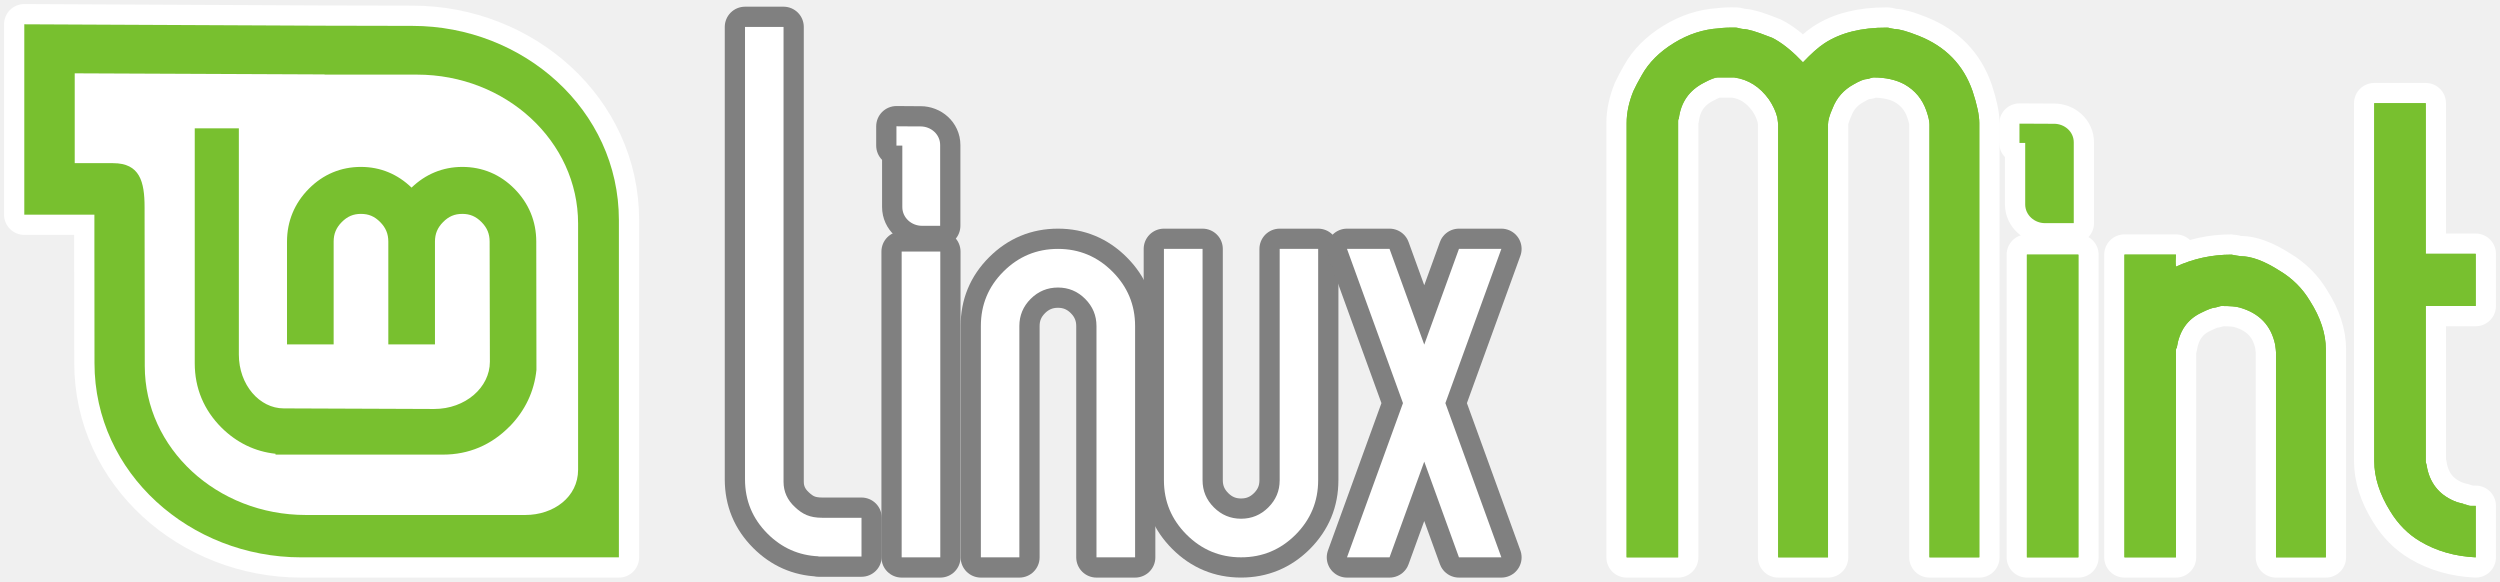
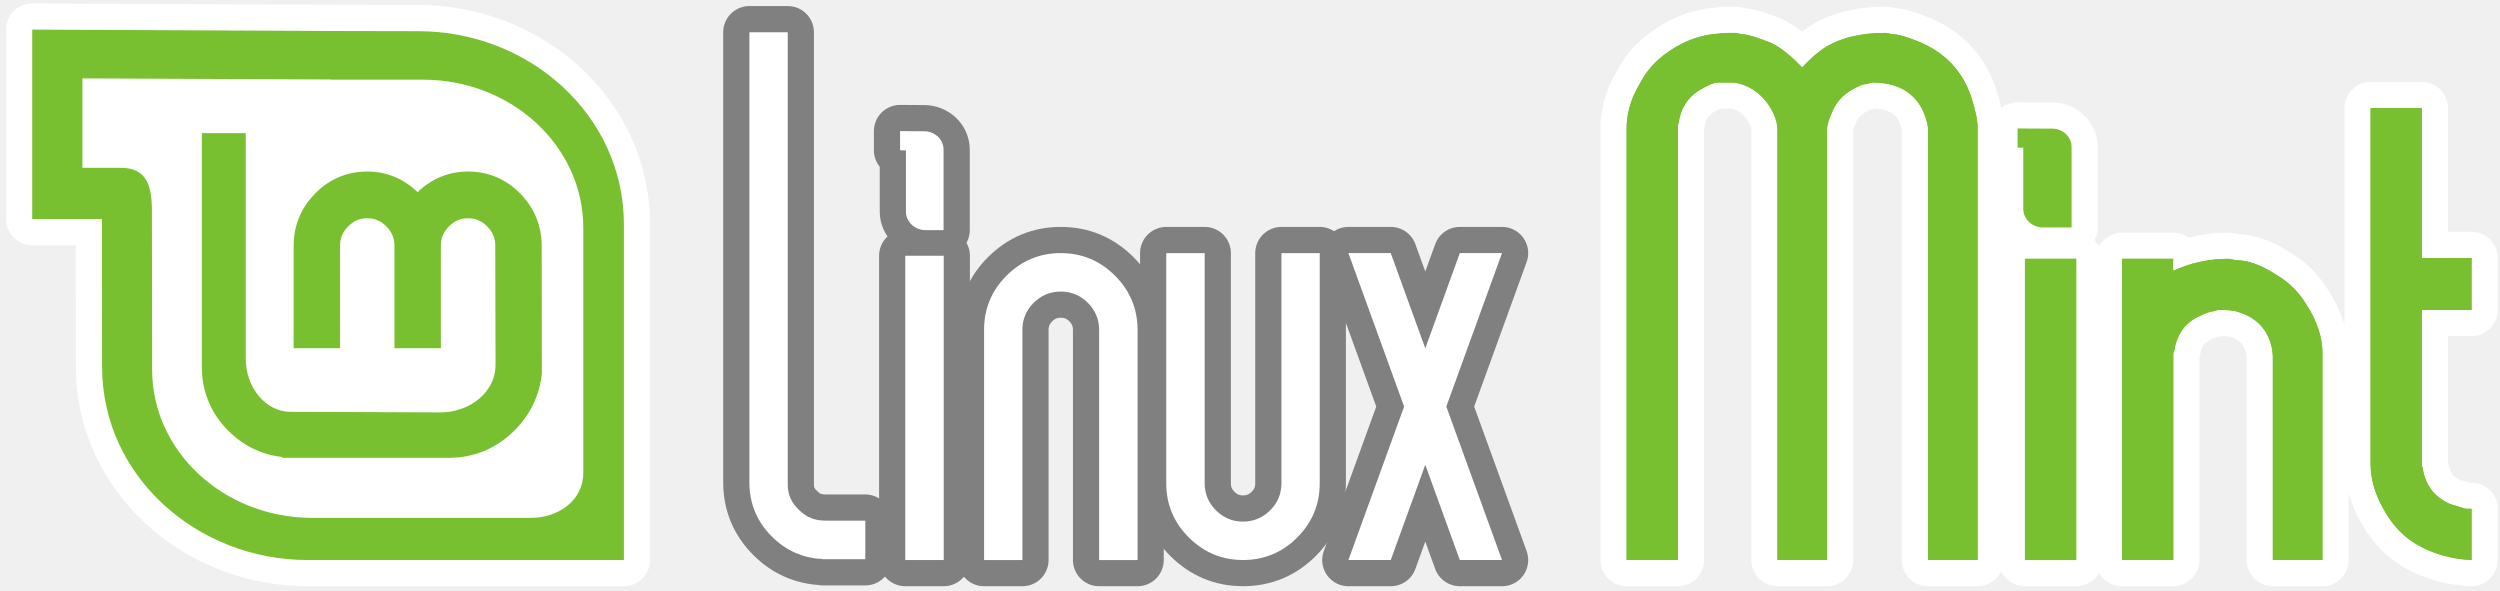
- <svg xmlns="http://www.w3.org/2000/svg" xmlns:xlink="http://www.w3.org/1999/xlink" version="1.0" width="1234.88" height="287.302" id="svg2619">
+ <svg xmlns="http://www.w3.org/2000/svg" xmlns:xlink="http://www.w3.org/1999/xlink" version="1.0" width="1241" height="293" id="svg2619">
  <defs id="defs2621">
    <linearGradient id="linearGradient3431">
      <stop id="stop3433" style="stop-color:#3d3d3d;stop-opacity:1" offset="0" />
      <stop id="stop3435" style="stop-color:#000000;stop-opacity:0.114" offset="1" />
    </linearGradient>
    <linearGradient id="linearGradient3312">
      <stop id="stop3314" style="stop-color:#c7f994;stop-opacity:1" offset="0" />
      <stop id="stop3316" style="stop-color:#87cf3e;stop-opacity:1" offset="1" />
    </linearGradient>
    <filter id="filter3291" style="color-interpolation-filters:sRGB">
      <feGaussianBlur id="feGaussianBlur3293" stdDeviation="0.401" />
    </filter>
    <filter id="filter3546" style="color-interpolation-filters:sRGB">
      <feGaussianBlur id="feGaussianBlur3548" stdDeviation="0.16" />
    </filter>
    <linearGradient x1="70.492" y1="416.389" x2="113.642" y2="375.88" id="linearGradient4136" xlink:href="#linearGradient3431" gradientUnits="userSpaceOnUse" gradientTransform="translate(0,80)" spreadMethod="pad" />
    <filter id="filter3469" style="color-interpolation-filters:sRGB">
      <feGaussianBlur id="feGaussianBlur3471" stdDeviation="2.712" />
    </filter>
    <linearGradient x1="61.429" y1="362.143" x2="116.429" y2="408.571" id="linearGradient3538" xlink:href="#linearGradient3312" gradientUnits="userSpaceOnUse" gradientTransform="matrix(2.684162,0,0,2.684162,-89.86586,-904.3234)" />
    <filter id="filter3573" style="color-interpolation-filters:sRGB">
      <feGaussianBlur id="feGaussianBlur3575" stdDeviation="1.628" />
    </filter>
    <filter id="filter3965" style="color-interpolation-filters:sRGB">
      <feGaussianBlur id="feGaussianBlur3967" stdDeviation="2.474" />
    </filter>
    <filter id="filter4006" style="color-interpolation-filters:sRGB">
      <feGaussianBlur id="feGaussianBlur4008" stdDeviation="1.65" />
    </filter>
    <filter id="filter4135" style="color-interpolation-filters:sRGB">
      <feGaussianBlur id="feGaussianBlur4137" stdDeviation="0.747" />
    </filter>
  </defs>
-   <g id="g3392">
-     <path d="m 148.685,275.302 c -54.615,0 -102.01,-41.403 -102.01,-95.97 l -0.049,-56.416 0,-16.895 -34.626,0 0,-94.021 146.017,0.688 45.676,0.098 c 54.664,0 102.01,41.354 102.01,95.969 l 0,166.547 -157.018,0 0,0 0,0 z" id="path4403" style="display:inline;overflow:visible;visibility:visible;opacity:1;fill:#ffffff;fill-opacity:1;fill-rule:evenodd;stroke:#ffffff;stroke-width:20;stroke-linejoin:round;stroke-miterlimit:4;stroke-dasharray:none;stroke-opacity:1;marker:none;enable-background:accumulate" />
+   <g id="g4920" transform="translate(4,2.698029)">
+     <path d="m 148.685,275.302 c -54.615,0 -102.01,-41.403 -102.01,-95.97 l -0.049,-56.416 0,-16.895 -34.626,0 0,-94.021 146.017,0.688 45.676,0.098 c 54.664,0 102.01,41.354 102.01,95.969 l 0,166.547 -157.018,0 0,0 0,0 z" id="path4403" style="display:inline;overflow:visible;visibility:visible;opacity:1;fill:#ffffff;fill-opacity:1;fill-rule:evenodd;stroke:#ffffff;stroke-width:26;stroke-linejoin:round;stroke-miterlimit:4;stroke-dasharray:none;stroke-opacity:1;marker:none;enable-background:accumulate" />
    <path style="display:inline;overflow:visible;visibility:visible;opacity:1;fill:#78c02f;fill-opacity:1;fill-rule:evenodd;stroke:none;stroke-width:0;stroke-miterlimit:4;stroke-dasharray:none;marker:none;enable-background:accumulate" id="path3543" d="m 148.685,275.302 c -54.615,0 -102.01,-41.403 -102.01,-95.97 l -0.049,-56.416 0,-16.895 -34.626,0 0,-94.021 146.017,0.688 45.676,0.098 c 54.664,0 102.01,41.354 102.01,95.969 l 0,166.547 -157.018,0 0,0 0,0 z" />
    <path style="display:inline;fill:#ffffff;fill-opacity:1;fill-rule:evenodd" id="path2576" d="m 285.552,232.046 c 0,-36.207 0,-121.62 0,-121.62 0,-40.632 -35.633,-73.569 -79.597,-73.569 l -45.631,0 0,-0.098 -123.415,-0.539 0,44.375 c 0,0 10.077,0 18.945,0 13.224,0 15.56,9.129 15.56,21.764 l 0.098,78.45 c 0,40.632 35.633,73.569 79.548,73.569 l 108.428,0 c 13.901,0 26.064,-8.803 26.064,-22.332 z" />
    <path style="display:inline;overflow:visible;visibility:visible;fill:#78c02f;fill-opacity:1;fill-rule:evenodd;stroke:none;stroke-width:4.767;marker:none;enable-background:accumulate" id="path2620" d="m 178.288,82.446 c -9.895,0 -18.687,3.674 -25.751,10.81 -7.061,7.132 -10.768,16.036 -10.768,26.084 l 0,50.792 23.038,0 0,-50.792 c 0,-3.851 1.257,-6.863 4.007,-9.641 2.759,-2.787 5.68,-4.048 9.474,-4.048 3.873,0 6.751,1.255 9.516,4.048 2.75,2.778 4.007,5.789 4.007,9.641 l 0,50.792 23.038,0 0,-50.792 c 0,-3.851 1.257,-6.863 4.007,-9.641 2.765,-2.793 5.643,-4.048 9.516,-4.048 3.793,0 6.715,1.262 9.474,4.048 2.75,2.778 4.007,5.789 4.007,9.641 l 0.125,59.348 c 0,12.66 -12.056,23.33 -27.545,23.33 l -74.289,-0.292 c -11.953,0 -22.162,-11.634 -22.162,-26.585 l 0,-111.761 -21.786,0 0,116.06 c 0,12.314 4.506,23.112 13.272,31.844 7.492,7.395 16.503,11.772 26.627,12.854 l 0,0.418 82.72,0 c 12.711,0 23.878,-4.726 32.887,-13.898 l 0.042,0 c 7.662,-7.872 12.142,-17.305 13.23,-27.921 l -0.084,-63.396 c 0,-10.048 -3.707,-18.952 -10.768,-26.084 -7.064,-7.136 -15.856,-10.81 -25.751,-10.81 -9.713,0 -18.211,3.612 -25.083,10.225 -6.852,-6.603 -15.291,-10.225 -25,-10.225 z" />
-     <g transform="translate(0,1.000003)" id="g4306">
-       <g transform="matrix(1.465046,0,0,1.465046,-192.6524,-72.17805)" id="g4275" style="fill:#ffffff;fill-opacity:1;stroke:#ffffff;stroke-width:13.651;stroke-linejoin:round;stroke-miterlimit:4;stroke-dasharray:none;stroke-opacity:1">
-         <path d="m 820.965,123.818 c -3.492,0 -6.653,-2.69 -6.653,-6.323 l 0,-1.557 0,0 0,-19.158 -1.935,0 0,-6.512 10.145,0.047 1.51,0 c 3.539,0 6.653,2.642 6.653,6.276 l 0,27.226 -9.72,0 0,0 0,0 z" id="path4277" style="display:inline;fill:#ffffff;fill-opacity:1;fill-rule:evenodd;stroke:#ffffff;stroke-width:13.651;stroke-linejoin:round;stroke-miterlimit:4;stroke-dasharray:none;stroke-opacity:1" />
-         <path style="display:inline;fill:#ffffff;fill-opacity:1;fill-rule:evenodd;stroke:#ffffff;stroke-width:13.651;stroke-linejoin:round;stroke-miterlimit:4;stroke-dasharray:none;stroke-opacity:1" id="path4279" d="m 798.835,236.498 -16.798,0 0,-145.993 c 0,-0.991 -0.33,-2.548 -1.038,-4.577 -1.368,-3.916 -3.822,-6.889 -7.408,-8.918 -2.878,-1.557 -6.37,-2.312 -10.428,-2.312 -0.189,0 -0.519,0.094 -1.038,0.236 -0.519,0.189 -0.849,0.283 -1.038,0.283 -0.991,0 -2.548,0.613 -4.577,1.793 -3.397,1.84 -5.804,4.577 -7.172,8.163 -0.991,2.218 -1.51,4.011 -1.51,5.332 l 0,145.993 -16.798,0 0,-145.993 c 0,-0.142 -0.094,-0.897 -0.283,-2.265 -0.519,-2.076 -1.463,-4.105 -2.831,-6.134 -3.067,-4.247 -6.936,-6.748 -11.749,-7.408 0.519,0 -0.661,0 -3.539,0 -0.189,0 -0.519,0 -1.038,0 -0.519,0 -0.849,0 -0.991,0 -0.849,0 -2.406,0.613 -4.624,1.793 -4.955,2.548 -7.739,6.559 -8.446,12.032 -0.142,0.189 -0.236,0.425 -0.236,0.755 l 0,147.22 -17.364,0 0,-146.465 c 0,-3.397 0.755,-6.984 2.265,-10.711 0.708,-1.557 1.652,-3.303 2.831,-5.379 2.359,-4.247 5.993,-7.88 10.853,-10.853 4.813,-2.973 9.909,-4.624 15.194,-4.955 1.321,-0.189 3.209,-0.283 5.615,-0.236 0.141,-0.047 0.566,0.047 1.274,0.236 0.661,0.141 1.085,0.236 1.274,0.236 1.51,0 4.388,0.849 8.682,2.548 0.661,0.189 1.416,0.519 2.265,1.038 2.926,1.699 5.993,4.247 9.201,7.644 2.737,-2.878 5.096,-5.002 7.172,-6.37 5.426,-3.586 12.504,-5.379 21.139,-5.332 0.189,-0.047 0.613,0.047 1.274,0.236 0.708,0.141 1.132,0.236 1.321,0.236 1.51,0 4.247,0.755 8.163,2.312 9.013,3.586 15.052,9.767 18.119,18.638 1.51,4.577 2.265,8.163 2.265,10.711 l 0,146.465 0,0 0,0 z" />
-         <polygon style="display:inline;fill:#ffffff;fill-opacity:1;fill-rule:evenodd;stroke:#ffffff;stroke-width:2.314;stroke-linejoin:round;stroke-miterlimit:4;stroke-dasharray:none;stroke-opacity:1" id="polygon4281" transform="matrix(5.898248,0,0,5.898248,57.02418,-5.094522)" points="128.488,23.656 128.488,23.656 131.432,23.656 131.432,40.96 128.488,40.96 " />
-         <path style="display:inline;fill:#ffffff;fill-opacity:1;fill-rule:evenodd;stroke:#ffffff;stroke-width:13.651;stroke-linejoin:round;stroke-miterlimit:4;stroke-dasharray:none;stroke-opacity:1" id="path4283" d="m 915.668,236.498 -16.798,0 0,-69.175 c 0,-0.33 -0.1,-1.18 -0.283,-2.548 -1.368,-6.464 -5.332,-10.617 -11.985,-12.504 -1.038,-0.33 -3.073,-0.519 -6.134,-0.519 -0.189,0 -0.566,0.094 -1.132,0.283 -0.613,0.189 -0.891,0.236 -0.891,0.236 -0.855,0 -2.507,0.613 -4.86,1.793 -4.624,2.218 -7.314,6.134 -8.163,11.749 -0.189,0.189 -0.289,0.425 -0.289,0.755 l 0,69.93 -17.359,0 0,-102.063 17.359,0 c -0.136,1.563 -0.136,2.878 0,4.058 5.851,-2.69 12.085,-4.058 18.739,-4.058 0.183,0 0.655,0.1 1.557,0.289 0.855,0.136 1.368,0.23 1.51,0.23 3.586,0 7.98,1.604 13.071,4.86 4.3,2.554 7.744,5.945 10.287,10.198 3.586,5.615 5.379,11.089 5.379,16.326 l 0,70.16 -0.005,0 z" />
-         <path style="display:inline;fill:#ffffff;fill-opacity:1;fill-rule:evenodd;stroke:#ffffff;stroke-width:13.651;stroke-linejoin:round;stroke-miterlimit:4;stroke-dasharray:none;stroke-opacity:1" id="path4285" d="m 966.204,151.752 -16.845,0 0,52.612 c 0.189,0.472 0.377,1.274 0.519,2.265 1.227,5.474 4.536,9.207 9.956,11.23 1.18,0.33 1.84,0.519 2.029,0.519 0.189,0 0.236,0.094 0.236,0.236 0,0 0.095,0 0.283,0 0.189,0 0.519,0.094 1.038,0.283 0.472,0.189 0.855,0.236 0.991,0.236 0.189,0 0.472,0 0.897,0 0.425,0 0.708,0 0.897,0 l 0,17.364 c -6.989,-0.336 -13.212,-2.123 -18.638,-5.332 -4.105,-2.406 -7.503,-5.804 -10.198,-10.239 -3.58,-5.757 -5.373,-11.419 -5.373,-16.839 l 0,-120.708 17.359,0 0,50.772 16.845,0 0,17.6 0.005,0 0,0 z" />
-       </g>
-       <g transform="matrix(3.603556,0,0,3.603556,-1031.871,-1259.309)" style="fill:#808080;fill-opacity:1;stroke:#808080;stroke-width:5.55;stroke-linejoin:round;stroke-miterlimit:4;stroke-dasharray:none;stroke-opacity:1" id="g3461">
-         <polygon style="display:inline;fill:#808080;fill-opacity:1;fill-rule:evenodd;stroke:#808080;stroke-width:2.314;stroke-linejoin:round;stroke-miterlimit:4;stroke-dasharray:none;stroke-opacity:1" id="polygon3463" transform="matrix(2.397966,0,0,2.397966,256.0697,327.362)" points="66.376,40.96 64.168,40.96 64.168,23.48 64.168,23.48 66.376,23.48 " />
-         <path style="display:inline;fill:#808080;fill-opacity:1;fill-rule:evenodd;stroke:#808080;stroke-width:5.55;stroke-linejoin:round;stroke-miterlimit:4;stroke-dasharray:none;stroke-opacity:1" id="path3465" d="m 441.941,425.583 -5.295,0 0,-31.711 c 0,-1.439 -0.518,-2.686 -1.554,-3.722 -1.036,-1.036 -2.283,-1.551 -3.722,-1.551 -1.458,0 -2.705,0.518 -3.741,1.551 -1.036,1.036 -1.554,2.283 -1.554,3.722 l 0,31.711 -5.276,0 0,-31.711 c 0,-2.897 1.017,-5.391 3.089,-7.46 2.072,-2.072 4.566,-3.11 7.482,-3.11 2.897,0 5.391,1.038 7.462,3.11 2.072,2.069 3.108,4.563 3.108,7.46 l 0,31.711 0,0 z" />
-         <path style="display:inline;fill:#808080;fill-opacity:1;fill-rule:evenodd;stroke:#808080;stroke-width:5.55;stroke-linejoin:round;stroke-miterlimit:4;stroke-dasharray:none;stroke-opacity:1" id="path3467" d="m 467.033,415.01 c 0,2.916 -1.036,5.391 -3.089,7.462 -2.072,2.069 -4.566,3.108 -7.482,3.108 -2.897,0 -5.391,-1.038 -7.462,-3.108 -2.072,-2.072 -3.108,-4.547 -3.108,-7.462 l 0,-31.708 5.295,0 0,31.711 c 0,1.458 0.518,2.686 1.554,3.722 1.036,1.038 2.283,1.554 3.722,1.554 1.458,0 2.705,-0.518 3.741,-1.554 1.036,-1.036 1.554,-2.261 1.554,-3.722 l 0,-31.711 5.276,0 0,31.708 0,0 z" />
-         <polygon style="display:inline;fill:#808080;fill-opacity:1;fill-rule:evenodd;stroke:#808080;stroke-width:2.314;stroke-linejoin:round;stroke-miterlimit:4;stroke-dasharray:none;stroke-opacity:1" id="polygon3469" transform="matrix(2.397966,0,0,2.397966,256.0697,327.362)" points="94.04,28.8 96.024,23.328 98.448,23.328 95.248,32.144 98.448,40.96 98.448,40.96 96.024,40.96 94.04,35.488 92.056,40.96 89.624,40.96 92.824,32.144 89.624,23.328 92.056,23.328 " />
-         <path style="display:inline;fill:#808080;fill-opacity:1;fill-rule:evenodd;stroke:#808080;stroke-width:5.55;stroke-linejoin:round;stroke-miterlimit:4;stroke-dasharray:none;stroke-opacity:1" id="path3471" d="m 412.718,380.136 c -1.42,0 -2.686,-1.093 -2.686,-2.571 l 0,-0.633 0,0 0,-7.789 -0.806,0 0,-2.647 2.692,0.019 0.614,0 c 1.42,0 2.686,1.074 2.686,2.551 l 0,11.069 -2.5,0 0,0 0,0 z" />
-         <path style="display:inline;fill:#808080;fill-opacity:1;fill-rule:evenodd;stroke:#808080;stroke-width:5.55;stroke-linejoin:round;stroke-miterlimit:4;stroke-dasharray:none;stroke-opacity:1" id="path3473" d="m 388.469,352.877 0,62 c 0,2.916 1.022,5.397 3.094,7.469 1.946,1.944 4.278,2.975 6.969,3.094 l 0,0.031 0.531,0 5.375,0 0,-5.312 -5.375,0 c -1.726,0 -2.714,-0.49 -3.75,-1.469 -1.036,-0.957 -1.562,-2.107 -1.562,-3.469 l 0,-62.344 -5.281,0 z" />
-       </g>
-       <g id="g4331" transform="matrix(1.465046,0,0,1.465046,-192.6524,-72.17805)">
-         <path style="display:inline;fill:#78c02f;fill-opacity:1;fill-rule:evenodd" id="path2594" d="m 798.835,236.498 -16.798,0 0,-145.993 c 0,-0.991 -0.33,-2.548 -1.038,-4.577 -1.368,-3.916 -3.822,-6.889 -7.408,-8.918 -2.878,-1.557 -6.37,-2.312 -10.428,-2.312 -0.189,0 -0.519,0.094 -1.038,0.236 -0.519,0.189 -0.849,0.283 -1.038,0.283 -0.991,0 -2.548,0.613 -4.577,1.793 -3.397,1.84 -5.804,4.577 -7.172,8.163 -0.991,2.218 -1.51,4.011 -1.51,5.332 l 0,145.993 -16.798,0 0,-145.993 c 0,-0.142 -0.094,-0.897 -0.283,-2.265 -0.519,-2.076 -1.463,-4.105 -2.831,-6.134 -3.067,-4.247 -6.936,-6.748 -11.749,-7.408 0.519,0 -0.661,0 -3.539,0 -0.189,0 -0.519,0 -1.038,0 -0.519,0 -0.849,0 -0.991,0 -0.849,0 -2.406,0.613 -4.624,1.793 -4.955,2.548 -7.739,6.559 -8.446,12.032 -0.142,0.189 -0.236,0.425 -0.236,0.755 l 0,147.22 -17.364,0 0,-146.465 c 0,-3.397 0.755,-6.984 2.265,-10.711 0.708,-1.557 1.652,-3.303 2.831,-5.379 2.359,-4.247 5.993,-7.88 10.853,-10.853 4.813,-2.973 9.909,-4.624 15.194,-4.955 1.321,-0.189 3.209,-0.283 5.615,-0.236 0.141,-0.047 0.566,0.047 1.274,0.236 0.661,0.141 1.085,0.236 1.274,0.236 1.51,0 4.388,0.849 8.682,2.548 0.661,0.189 1.416,0.519 2.265,1.038 2.926,1.699 5.993,4.247 9.201,7.644 2.737,-2.878 5.096,-5.002 7.172,-6.37 5.426,-3.586 12.504,-5.379 21.139,-5.332 0.189,-0.047 0.613,0.047 1.274,0.236 0.708,0.141 1.132,0.236 1.321,0.236 1.51,0 4.247,0.755 8.163,2.312 9.013,3.586 15.052,9.767 18.119,18.638 1.51,4.577 2.265,8.163 2.265,10.711 l 0,146.465 0,0 0,0 z" />
-         <polygon style="display:inline;fill:#78c02f;fill-opacity:1;fill-rule:evenodd" id="polygon2596" transform="matrix(5.898248,0,0,5.898248,57.02418,-5.094522)" points="131.432,40.96 128.488,40.96 128.488,23.656 128.488,23.656 131.432,23.656 " />
-         <path style="display:inline;fill:#78c02f;fill-opacity:1;fill-rule:evenodd" id="path2598" d="m 915.668,236.498 -16.798,0 0,-69.175 c 0,-0.33 -0.1,-1.18 -0.283,-2.548 -1.368,-6.464 -5.332,-10.617 -11.985,-12.504 -1.038,-0.33 -3.073,-0.519 -6.134,-0.519 -0.189,0 -0.566,0.094 -1.132,0.283 -0.613,0.189 -0.891,0.236 -0.891,0.236 -0.855,0 -2.507,0.613 -4.86,1.793 -4.624,2.218 -7.314,6.134 -8.163,11.749 -0.189,0.189 -0.289,0.425 -0.289,0.755 l 0,69.93 -17.359,0 0,-102.063 17.359,0 c -0.136,1.563 -0.136,2.878 0,4.058 5.851,-2.69 12.085,-4.058 18.739,-4.058 0.183,0 0.655,0.1 1.557,0.289 0.855,0.136 1.368,0.23 1.51,0.23 3.586,0 7.98,1.604 13.071,4.86 4.3,2.554 7.744,5.945 10.287,10.198 3.586,5.615 5.379,11.089 5.379,16.326 l 0,70.16 -0.005,0 z" />
-         <path style="display:inline;fill:#78c02f;fill-opacity:1;fill-rule:evenodd" id="path2600" d="m 966.204,151.752 -16.845,0 0,52.612 c 0.189,0.472 0.377,1.274 0.519,2.265 1.227,5.474 4.536,9.207 9.956,11.23 1.18,0.33 1.84,0.519 2.029,0.519 0.189,0 0.236,0.094 0.236,0.236 0,0 0.095,0 0.283,0 0.189,0 0.519,0.094 1.038,0.283 0.472,0.189 0.855,0.236 0.991,0.236 0.189,0 0.472,0 0.897,0 0.425,0 0.708,0 0.897,0 l 0,17.364 c -6.989,-0.336 -13.212,-2.123 -18.638,-5.332 -4.105,-2.406 -7.503,-5.804 -10.198,-10.239 -3.58,-5.757 -5.373,-11.419 -5.373,-16.839 l 0,-120.708 17.359,0 0,50.772 16.845,0 0,17.6 0.005,0 0,0 z" />
-       </g>
-       <g id="g3524" style="fill:#ffffff;fill-opacity:1;stroke:none" transform="matrix(3.603556,0,0,3.603556,-1031.871,-1259.309)">
-         <polygon points="66.376,40.96 64.168,40.96 64.168,23.48 64.168,23.48 66.376,23.48 " transform="matrix(2.397966,0,0,2.397966,256.0697,327.362)" id="polygon2586" style="display:inline;fill:#ffffff;fill-opacity:1;fill-rule:evenodd;stroke:none" />
-         <path d="m 441.941,425.583 -5.295,0 0,-31.711 c 0,-1.439 -0.518,-2.686 -1.554,-3.722 -1.036,-1.036 -2.283,-1.551 -3.722,-1.551 -1.458,0 -2.705,0.518 -3.741,1.551 -1.036,1.036 -1.554,2.283 -1.554,3.722 l 0,31.711 -5.276,0 0,-31.711 c 0,-2.897 1.017,-5.391 3.089,-7.46 2.072,-2.072 4.566,-3.11 7.482,-3.11 2.897,0 5.391,1.038 7.462,3.11 2.072,2.069 3.108,4.563 3.108,7.46 l 0,31.711 0,0 z" id="path2588" style="display:inline;fill:#ffffff;fill-opacity:1;fill-rule:evenodd;stroke:none" />
-         <path d="m 467.033,415.01 c 0,2.916 -1.036,5.391 -3.089,7.462 -2.072,2.069 -4.566,3.108 -7.482,3.108 -2.897,0 -5.391,-1.038 -7.462,-3.108 -2.072,-2.072 -3.108,-4.547 -3.108,-7.462 l 0,-31.708 5.295,0 0,31.711 c 0,1.458 0.518,2.686 1.554,3.722 1.036,1.038 2.283,1.554 3.722,1.554 1.458,0 2.705,-0.518 3.741,-1.554 1.036,-1.036 1.554,-2.261 1.554,-3.722 l 0,-31.711 5.276,0 0,31.708 0,0 z" id="path2590" style="display:inline;fill:#ffffff;fill-opacity:1;fill-rule:evenodd;stroke:none" />
-         <polygon points="94.04,28.8 96.024,23.328 98.448,23.328 95.248,32.144 98.448,40.96 98.448,40.96 96.024,40.96 94.04,35.488 92.056,40.96 89.624,40.96 92.824,32.144 89.624,23.328 92.056,23.328 " transform="matrix(2.397966,0,0,2.397966,256.0697,327.362)" id="polygon2592" style="display:inline;fill:#ffffff;fill-opacity:1;fill-rule:evenodd;stroke:none" />
-         <path d="m 412.718,380.136 c -1.42,0 -2.686,-1.093 -2.686,-2.571 l 0,-0.633 0,0 0,-7.789 -0.806,0 0,-2.647 2.692,0.019 0.614,0 c 1.42,0 2.686,1.074 2.686,2.551 l 0,11.069 -2.5,0 0,0 0,0 z" id="path2602" style="display:inline;fill:#ffffff;fill-opacity:1;fill-rule:evenodd;stroke:none" />
-         <path d="m 388.469,352.877 0,62 c 0,2.916 1.022,5.397 3.094,7.469 1.946,1.944 4.278,2.975 6.969,3.094 l 0,0.031 0.531,0 5.375,0 0,-5.312 -5.375,0 c -1.726,0 -2.714,-0.49 -3.75,-1.469 -1.036,-0.957 -1.562,-2.107 -1.562,-3.469 l 0,-62.344 -5.281,0 z" id="polygon3803" style="display:inline;fill:#ffffff;fill-opacity:1;fill-rule:evenodd;stroke:none" />
-       </g>
-       <g id="g4351" transform="matrix(1.465046,0,0,1.465046,-192.6524,-72.17805)">
-         <path style="display:inline;fill:#78c02f;fill-opacity:1;fill-rule:evenodd" id="path2604" d="m 820.965,123.818 c -3.492,0 -6.653,-2.69 -6.653,-6.323 l 0,-1.557 0,0 0,-19.158 -1.935,0 0,-6.512 10.145,0.047 1.51,0 c 3.539,0 6.653,2.642 6.653,6.276 l 0,27.226 -9.72,0 0,0 0,0 z" />
-         <path d="m 798.835,236.498 -16.798,0 0,-145.993 c 0,-0.991 -0.33,-2.548 -1.038,-4.577 -1.368,-3.916 -3.822,-6.889 -7.408,-8.918 -2.878,-1.557 -6.37,-2.312 -10.428,-2.312 -0.189,0 -0.519,0.094 -1.038,0.236 -0.519,0.189 -0.849,0.283 -1.038,0.283 -0.991,0 -2.548,0.613 -4.577,1.793 -3.397,1.84 -5.804,4.577 -7.172,8.163 -0.991,2.218 -1.51,4.011 -1.51,5.332 l 0,145.993 -16.798,0 0,-145.993 c 0,-0.142 -0.094,-0.897 -0.283,-2.265 -0.519,-2.076 -1.463,-4.105 -2.831,-6.134 -3.067,-4.247 -6.936,-6.748 -11.749,-7.408 0.519,0 -0.661,0 -3.539,0 -0.189,0 -0.519,0 -1.038,0 -0.519,0 -0.849,0 -0.991,0 -0.849,0 -2.406,0.613 -4.624,1.793 -4.955,2.548 -7.739,6.559 -8.446,12.032 -0.142,0.189 -0.236,0.425 -0.236,0.755 l 0,147.22 -17.364,0 0,-146.465 c 0,-3.397 0.755,-6.984 2.265,-10.711 0.708,-1.557 1.652,-3.303 2.831,-5.379 2.359,-4.247 5.993,-7.88 10.853,-10.853 4.813,-2.973 9.909,-4.624 15.194,-4.955 1.321,-0.189 3.209,-0.283 5.615,-0.236 0.141,-0.047 0.566,0.047 1.274,0.236 0.661,0.141 1.085,0.236 1.274,0.236 1.51,0 4.388,0.849 8.682,2.548 0.661,0.189 1.416,0.519 2.265,1.038 2.926,1.699 5.993,4.247 9.201,7.644 2.737,-2.878 5.096,-5.002 7.172,-6.37 5.426,-3.586 12.504,-5.379 21.139,-5.332 0.189,-0.047 0.613,0.047 1.274,0.236 0.708,0.141 1.132,0.236 1.321,0.236 1.51,0 4.247,0.755 8.163,2.312 9.013,3.586 15.052,9.767 18.119,18.638 1.51,4.577 2.265,8.163 2.265,10.711 l 0,146.465 0,0 0,0 z" id="path4339" style="display:inline;fill:#78c02f;fill-opacity:1;fill-rule:evenodd" />
-         <polygon points="128.488,23.656 128.488,23.656 131.432,23.656 131.432,40.96 128.488,40.96 " transform="matrix(5.898248,0,0,5.898248,57.02418,-5.094522)" id="polygon4341" style="display:inline;fill:#78c02f;fill-opacity:1;fill-rule:evenodd" />
-         <path d="m 915.668,236.498 -16.798,0 0,-69.175 c 0,-0.33 -0.1,-1.18 -0.283,-2.548 -1.368,-6.464 -5.332,-10.617 -11.985,-12.504 -1.038,-0.33 -3.073,-0.519 -6.134,-0.519 -0.189,0 -0.566,0.094 -1.132,0.283 -0.613,0.189 -0.891,0.236 -0.891,0.236 -0.855,0 -2.507,0.613 -4.86,1.793 -4.624,2.218 -7.314,6.134 -8.163,11.749 -0.189,0.189 -0.289,0.425 -0.289,0.755 l 0,69.93 -17.359,0 0,-102.063 17.359,0 c -0.136,1.563 -0.136,2.878 0,4.058 5.851,-2.69 12.085,-4.058 18.739,-4.058 0.183,0 0.655,0.1 1.557,0.289 0.855,0.136 1.368,0.23 1.51,0.23 3.586,0 7.98,1.604 13.071,4.86 4.3,2.554 7.744,5.945 10.287,10.198 3.586,5.615 5.379,11.089 5.379,16.326 l 0,70.16 -0.005,0 z" id="path4343" style="display:inline;fill:#78c02f;fill-opacity:1;fill-rule:evenodd" />
-         <path d="m 966.204,151.752 -16.845,0 0,52.612 c 0.189,0.472 0.377,1.274 0.519,2.265 1.227,5.474 4.536,9.207 9.956,11.23 1.18,0.33 1.84,0.519 2.029,0.519 0.189,0 0.236,0.094 0.236,0.236 0,0 0.095,0 0.283,0 0.189,0 0.519,0.094 1.038,0.283 0.472,0.189 0.855,0.236 0.991,0.236 0.189,0 0.472,0 0.897,0 0.425,0 0.708,0 0.897,0 l 0,17.364 c -6.989,-0.336 -13.212,-2.123 -18.638,-5.332 -4.105,-2.406 -7.503,-5.804 -10.198,-10.239 -3.58,-5.757 -5.373,-11.419 -5.373,-16.839 l 0,-120.708 17.359,0 0,50.772 16.845,0 0,17.6 0.005,0 0,0 z" id="path4345" style="display:inline;fill:#78c02f;fill-opacity:1;fill-rule:evenodd" />
-       </g>
+     <g style="fill:#ffffff;fill-opacity:1;stroke:#ffffff;stroke-width:17.747;stroke-linejoin:round;stroke-miterlimit:4;stroke-dasharray:none;stroke-opacity:1" id="g4275" transform="matrix(1.465046,0,0,1.465046,-192.6524,-71.17805)">
+       <path style="display:inline;fill:#ffffff;fill-opacity:1;fill-rule:evenodd;stroke:#ffffff;stroke-width:17.747;stroke-linejoin:round;stroke-miterlimit:4;stroke-dasharray:none;stroke-opacity:1" id="path4277" d="m 820.965,123.818 c -3.492,0 -6.653,-2.69 -6.653,-6.323 l 0,-1.557 0,0 0,-19.158 -1.935,0 0,-6.512 10.145,0.047 1.51,0 c 3.539,0 6.653,2.642 6.653,6.276 l 0,27.226 -9.72,0 0,0 0,0 z" />
+       <path d="m 798.835,236.498 -16.798,0 0,-145.993 c 0,-0.991 -0.33,-2.548 -1.038,-4.577 -1.368,-3.916 -3.822,-6.889 -7.408,-8.918 -2.878,-1.557 -6.37,-2.312 -10.428,-2.312 -0.189,0 -0.519,0.094 -1.038,0.236 -0.519,0.189 -0.849,0.283 -1.038,0.283 -0.991,0 -2.548,0.613 -4.577,1.793 -3.397,1.84 -5.804,4.577 -7.172,8.163 -0.991,2.218 -1.51,4.011 -1.51,5.332 l 0,145.993 -16.798,0 0,-145.993 c 0,-0.142 -0.094,-0.897 -0.283,-2.265 -0.519,-2.076 -1.463,-4.105 -2.831,-6.134 -3.067,-4.247 -6.936,-6.748 -11.749,-7.408 0.519,0 -0.661,0 -3.539,0 -0.189,0 -0.519,0 -1.038,0 -0.519,0 -0.849,0 -0.991,0 -0.849,0 -2.406,0.613 -4.624,1.793 -4.955,2.548 -7.739,6.559 -8.446,12.032 -0.142,0.189 -0.236,0.425 -0.236,0.755 l 0,147.22 -17.364,0 0,-146.465 c 0,-3.397 0.755,-6.984 2.265,-10.711 0.708,-1.557 1.652,-3.303 2.831,-5.379 2.359,-4.247 5.993,-7.88 10.853,-10.853 4.813,-2.973 9.909,-4.624 15.194,-4.955 1.321,-0.189 3.209,-0.283 5.615,-0.236 0.141,-0.047 0.566,0.047 1.274,0.236 0.661,0.141 1.085,0.236 1.274,0.236 1.51,0 4.388,0.849 8.682,2.548 0.661,0.189 1.416,0.519 2.265,1.038 2.926,1.699 5.993,4.247 9.201,7.644 2.737,-2.878 5.096,-5.002 7.172,-6.37 5.426,-3.586 12.504,-5.379 21.139,-5.332 0.189,-0.047 0.613,0.047 1.274,0.236 0.708,0.141 1.132,0.236 1.321,0.236 1.51,0 4.247,0.755 8.163,2.312 9.013,3.586 15.052,9.767 18.119,18.638 1.51,4.577 2.265,8.163 2.265,10.711 l 0,146.465 0,0 0,0 z" id="path4279" style="display:inline;fill:#ffffff;fill-opacity:1;fill-rule:evenodd;stroke:#ffffff;stroke-width:17.747;stroke-linejoin:round;stroke-miterlimit:4;stroke-dasharray:none;stroke-opacity:1" />
+       <polygon points="131.432,23.656 131.432,40.96 128.488,40.96 128.488,23.656 128.488,23.656 " transform="matrix(5.898248,0,0,5.898248,57.02418,-5.094522)" id="polygon4281" style="display:inline;fill:#ffffff;fill-opacity:1;fill-rule:evenodd;stroke:#ffffff;stroke-width:3.009;stroke-linejoin:round;stroke-miterlimit:4;stroke-dasharray:none;stroke-opacity:1" />
+       <path d="m 915.668,236.498 -16.798,0 0,-69.175 c 0,-0.33 -0.1,-1.18 -0.283,-2.548 -1.368,-6.464 -5.332,-10.617 -11.985,-12.504 -1.038,-0.33 -3.073,-0.519 -6.134,-0.519 -0.189,0 -0.566,0.094 -1.132,0.283 -0.613,0.189 -0.891,0.236 -0.891,0.236 -0.855,0 -2.507,0.613 -4.86,1.793 -4.624,2.218 -7.314,6.134 -8.163,11.749 -0.189,0.189 -0.289,0.425 -0.289,0.755 l 0,69.93 -17.359,0 0,-102.063 17.359,0 c -0.136,1.563 -0.136,2.878 0,4.058 5.851,-2.69 12.085,-4.058 18.739,-4.058 0.183,0 0.655,0.1 1.557,0.289 0.855,0.136 1.368,0.23 1.51,0.23 3.586,0 7.98,1.604 13.071,4.86 4.3,2.554 7.744,5.945 10.287,10.198 3.586,5.615 5.379,11.089 5.379,16.326 l 0,70.16 -0.005,0 z" id="path4283" style="display:inline;fill:#ffffff;fill-opacity:1;fill-rule:evenodd;stroke:#ffffff;stroke-width:17.747;stroke-linejoin:round;stroke-miterlimit:4;stroke-dasharray:none;stroke-opacity:1" />
+       <path d="m 966.204,151.752 -16.845,0 0,52.612 c 0.189,0.472 0.377,1.274 0.519,2.265 1.227,5.474 4.536,9.207 9.956,11.23 1.18,0.33 1.84,0.519 2.029,0.519 0.189,0 0.236,0.094 0.236,0.236 0,0 0.095,0 0.283,0 0.189,0 0.519,0.094 1.038,0.283 0.472,0.189 0.855,0.236 0.991,0.236 0.189,0 0.472,0 0.897,0 0.425,0 0.708,0 0.897,0 l 0,17.364 c -6.989,-0.336 -13.212,-2.123 -18.638,-5.332 -4.105,-2.406 -7.503,-5.804 -10.198,-10.239 -3.58,-5.757 -5.373,-11.419 -5.373,-16.839 l 0,-120.708 17.359,0 0,50.772 16.845,0 0,17.6 0.005,0 0,0 z" id="path4285" style="display:inline;fill:#ffffff;fill-opacity:1;fill-rule:evenodd;stroke:#ffffff;stroke-width:17.747;stroke-linejoin:round;stroke-miterlimit:4;stroke-dasharray:none;stroke-opacity:1" />
    </g>
+     <g id="g3461" style="fill:#808080;fill-opacity:1;stroke:#808080;stroke-width:7.215;stroke-linejoin:round;stroke-miterlimit:4;stroke-dasharray:none;stroke-opacity:1" transform="matrix(3.603556,0,0,3.603556,-1031.871,-1258.309)">
+       <polygon points="64.168,23.48 64.168,23.48 66.376,23.48 66.376,40.96 64.168,40.96 " transform="matrix(2.397966,0,0,2.397966,256.0697,327.362)" id="polygon3463" style="display:inline;fill:#808080;fill-opacity:1;fill-rule:evenodd;stroke:#808080;stroke-width:3.009;stroke-linejoin:round;stroke-miterlimit:4;stroke-dasharray:none;stroke-opacity:1" />
+       <path d="m 441.941,425.583 -5.295,0 0,-31.711 c 0,-1.439 -0.518,-2.686 -1.554,-3.722 -1.036,-1.036 -2.283,-1.551 -3.722,-1.551 -1.458,0 -2.705,0.518 -3.741,1.551 -1.036,1.036 -1.554,2.283 -1.554,3.722 l 0,31.711 -5.276,0 0,-31.711 c 0,-2.897 1.017,-5.391 3.089,-7.46 2.072,-2.072 4.566,-3.11 7.482,-3.11 2.897,0 5.391,1.038 7.462,3.11 2.072,2.069 3.108,4.563 3.108,7.46 l 0,31.711 0,0 z" id="path3465" style="display:inline;fill:#808080;fill-opacity:1;fill-rule:evenodd;stroke:#808080;stroke-width:7.215;stroke-linejoin:round;stroke-miterlimit:4;stroke-dasharray:none;stroke-opacity:1" />
+       <path d="m 467.033,415.01 c 0,2.916 -1.036,5.391 -3.089,7.462 -2.072,2.069 -4.566,3.108 -7.482,3.108 -2.897,0 -5.391,-1.038 -7.462,-3.108 -2.072,-2.072 -3.108,-4.547 -3.108,-7.462 l 0,-31.708 5.295,0 0,31.711 c 0,1.458 0.518,2.686 1.554,3.722 1.036,1.038 2.283,1.554 3.722,1.554 1.458,0 2.705,-0.518 3.741,-1.554 1.036,-1.036 1.554,-2.261 1.554,-3.722 l 0,-31.711 5.276,0 0,31.708 0,0 z" id="path3467" style="display:inline;fill:#808080;fill-opacity:1;fill-rule:evenodd;stroke:#808080;stroke-width:7.215;stroke-linejoin:round;stroke-miterlimit:4;stroke-dasharray:none;stroke-opacity:1" />
+       <polygon points="95.248,32.144 98.448,40.96 98.448,40.96 96.024,40.96 94.04,35.488 92.056,40.96 89.624,40.96 92.824,32.144 89.624,23.328 92.056,23.328 94.04,28.8 96.024,23.328 98.448,23.328 " transform="matrix(2.397966,0,0,2.397966,256.0697,327.362)" id="polygon3469" style="display:inline;fill:#808080;fill-opacity:1;fill-rule:evenodd;stroke:#808080;stroke-width:3.009;stroke-linejoin:round;stroke-miterlimit:4;stroke-dasharray:none;stroke-opacity:1" />
+       <path d="m 412.718,380.136 c -1.42,0 -2.686,-1.093 -2.686,-2.571 l 0,-0.633 0,0 0,-7.789 -0.806,0 0,-2.647 2.692,0.019 0.614,0 c 1.42,0 2.686,1.074 2.686,2.551 l 0,11.069 -2.5,0 0,0 0,0 z" id="path3471" style="display:inline;fill:#808080;fill-opacity:1;fill-rule:evenodd;stroke:#808080;stroke-width:7.215;stroke-linejoin:round;stroke-miterlimit:4;stroke-dasharray:none;stroke-opacity:1" />
+       <path d="m 388.469,352.877 0,62 c 0,2.916 1.022,5.397 3.094,7.469 1.946,1.944 4.278,2.975 6.969,3.094 l 0,0.031 0.531,0 5.375,0 0,-5.312 -5.375,0 c -1.726,0 -2.714,-0.49 -3.75,-1.469 -1.036,-0.957 -1.562,-2.107 -1.562,-3.469 l 0,-62.344 -5.281,0 z" id="path3473" style="display:inline;fill:#808080;fill-opacity:1;fill-rule:evenodd;stroke:#808080;stroke-width:7.215;stroke-linejoin:round;stroke-miterlimit:4;stroke-dasharray:none;stroke-opacity:1" />
+     </g>
+     <g transform="matrix(1.465046,0,0,1.465046,-192.6524,-71.17805)" id="g4331">
+       <path d="m 798.835,236.498 -16.798,0 0,-145.993 c 0,-0.991 -0.33,-2.548 -1.038,-4.577 -1.368,-3.916 -3.822,-6.889 -7.408,-8.918 -2.878,-1.557 -6.37,-2.312 -10.428,-2.312 -0.189,0 -0.519,0.094 -1.038,0.236 -0.519,0.189 -0.849,0.283 -1.038,0.283 -0.991,0 -2.548,0.613 -4.577,1.793 -3.397,1.84 -5.804,4.577 -7.172,8.163 -0.991,2.218 -1.51,4.011 -1.51,5.332 l 0,145.993 -16.798,0 0,-145.993 c 0,-0.142 -0.094,-0.897 -0.283,-2.265 -0.519,-2.076 -1.463,-4.105 -2.831,-6.134 -3.067,-4.247 -6.936,-6.748 -11.749,-7.408 0.519,0 -0.661,0 -3.539,0 -0.189,0 -0.519,0 -1.038,0 -0.519,0 -0.849,0 -0.991,0 -0.849,0 -2.406,0.613 -4.624,1.793 -4.955,2.548 -7.739,6.559 -8.446,12.032 -0.142,0.189 -0.236,0.425 -0.236,0.755 l 0,147.22 -17.364,0 0,-146.465 c 0,-3.397 0.755,-6.984 2.265,-10.711 0.708,-1.557 1.652,-3.303 2.831,-5.379 2.359,-4.247 5.993,-7.88 10.853,-10.853 4.813,-2.973 9.909,-4.624 15.194,-4.955 1.321,-0.189 3.209,-0.283 5.615,-0.236 0.141,-0.047 0.566,0.047 1.274,0.236 0.661,0.141 1.085,0.236 1.274,0.236 1.51,0 4.388,0.849 8.682,2.548 0.661,0.189 1.416,0.519 2.265,1.038 2.926,1.699 5.993,4.247 9.201,7.644 2.737,-2.878 5.096,-5.002 7.172,-6.37 5.426,-3.586 12.504,-5.379 21.139,-5.332 0.189,-0.047 0.613,0.047 1.274,0.236 0.708,0.141 1.132,0.236 1.321,0.236 1.51,0 4.247,0.755 8.163,2.312 9.013,3.586 15.052,9.767 18.119,18.638 1.51,4.577 2.265,8.163 2.265,10.711 l 0,146.465 0,0 0,0 z" id="path2594" style="display:inline;fill:#78c02f;fill-opacity:1;fill-rule:evenodd" />
+       <polygon points="128.488,23.656 128.488,23.656 131.432,23.656 131.432,40.96 128.488,40.96 " transform="matrix(5.898248,0,0,5.898248,57.02418,-5.094522)" id="polygon2596" style="display:inline;fill:#78c02f;fill-opacity:1;fill-rule:evenodd" />
+       <path d="m 915.668,236.498 -16.798,0 0,-69.175 c 0,-0.33 -0.1,-1.18 -0.283,-2.548 -1.368,-6.464 -5.332,-10.617 -11.985,-12.504 -1.038,-0.33 -3.073,-0.519 -6.134,-0.519 -0.189,0 -0.566,0.094 -1.132,0.283 -0.613,0.189 -0.891,0.236 -0.891,0.236 -0.855,0 -2.507,0.613 -4.86,1.793 -4.624,2.218 -7.314,6.134 -8.163,11.749 -0.189,0.189 -0.289,0.425 -0.289,0.755 l 0,69.93 -17.359,0 0,-102.063 17.359,0 c -0.136,1.563 -0.136,2.878 0,4.058 5.851,-2.69 12.085,-4.058 18.739,-4.058 0.183,0 0.655,0.1 1.557,0.289 0.855,0.136 1.368,0.23 1.51,0.23 3.586,0 7.98,1.604 13.071,4.86 4.3,2.554 7.744,5.945 10.287,10.198 3.586,5.615 5.379,11.089 5.379,16.326 l 0,70.16 -0.005,0 z" id="path2598" style="display:inline;fill:#78c02f;fill-opacity:1;fill-rule:evenodd" />
+       <path d="m 966.204,151.752 -16.845,0 0,52.612 c 0.189,0.472 0.377,1.274 0.519,2.265 1.227,5.474 4.536,9.207 9.956,11.23 1.18,0.33 1.84,0.519 2.029,0.519 0.189,0 0.236,0.094 0.236,0.236 0,0 0.095,0 0.283,0 0.189,0 0.519,0.094 1.038,0.283 0.472,0.189 0.855,0.236 0.991,0.236 0.189,0 0.472,0 0.897,0 0.425,0 0.708,0 0.897,0 l 0,17.364 c -6.989,-0.336 -13.212,-2.123 -18.638,-5.332 -4.105,-2.406 -7.503,-5.804 -10.198,-10.239 -3.58,-5.757 -5.373,-11.419 -5.373,-16.839 l 0,-120.708 17.359,0 0,50.772 16.845,0 0,17.6 0.005,0 0,0 z" id="path2600" style="display:inline;fill:#78c02f;fill-opacity:1;fill-rule:evenodd" />
+     </g>
+     <g transform="matrix(3.603556,0,0,3.603556,-1031.871,-1258.309)" style="fill:#ffffff;fill-opacity:1;stroke:none" id="g3524">
+       <polygon style="display:inline;fill:#ffffff;fill-opacity:1;fill-rule:evenodd;stroke:none" id="polygon2586" transform="matrix(2.397966,0,0,2.397966,256.0697,327.362)" points="64.168,23.48 64.168,23.48 66.376,23.48 66.376,40.96 64.168,40.96 " />
+       <path style="display:inline;fill:#ffffff;fill-opacity:1;fill-rule:evenodd;stroke:none" id="path2588" d="m 441.941,425.583 -5.295,0 0,-31.711 c 0,-1.439 -0.518,-2.686 -1.554,-3.722 -1.036,-1.036 -2.283,-1.551 -3.722,-1.551 -1.458,0 -2.705,0.518 -3.741,1.551 -1.036,1.036 -1.554,2.283 -1.554,3.722 l 0,31.711 -5.276,0 0,-31.711 c 0,-2.897 1.017,-5.391 3.089,-7.46 2.072,-2.072 4.566,-3.11 7.482,-3.11 2.897,0 5.391,1.038 7.462,3.11 2.072,2.069 3.108,4.563 3.108,7.46 l 0,31.711 0,0 z" />
+       <path style="display:inline;fill:#ffffff;fill-opacity:1;fill-rule:evenodd;stroke:none" id="path2590" d="m 467.033,415.01 c 0,2.916 -1.036,5.391 -3.089,7.462 -2.072,2.069 -4.566,3.108 -7.482,3.108 -2.897,0 -5.391,-1.038 -7.462,-3.108 -2.072,-2.072 -3.108,-4.547 -3.108,-7.462 l 0,-31.708 5.295,0 0,31.711 c 0,1.458 0.518,2.686 1.554,3.722 1.036,1.038 2.283,1.554 3.722,1.554 1.458,0 2.705,-0.518 3.741,-1.554 1.036,-1.036 1.554,-2.261 1.554,-3.722 l 0,-31.711 5.276,0 0,31.708 0,0 z" />
+       <polygon style="display:inline;fill:#ffffff;fill-opacity:1;fill-rule:evenodd;stroke:none" id="polygon2592" transform="matrix(2.397966,0,0,2.397966,256.0697,327.362)" points="95.248,32.144 98.448,40.96 98.448,40.96 96.024,40.96 94.04,35.488 92.056,40.96 89.624,40.96 92.824,32.144 89.624,23.328 92.056,23.328 94.04,28.8 96.024,23.328 98.448,23.328 " />
+       <path style="display:inline;fill:#ffffff;fill-opacity:1;fill-rule:evenodd;stroke:none" id="path2602" d="m 412.718,380.136 c -1.42,0 -2.686,-1.093 -2.686,-2.571 l 0,-0.633 0,0 0,-7.789 -0.806,0 0,-2.647 2.692,0.019 0.614,0 c 1.42,0 2.686,1.074 2.686,2.551 l 0,11.069 -2.5,0 0,0 0,0 z" />
+       <path style="display:inline;fill:#ffffff;fill-opacity:1;fill-rule:evenodd;stroke:none" id="polygon3803" d="m 388.469,352.877 0,62 c 0,2.916 1.022,5.397 3.094,7.469 1.946,1.944 4.278,2.975 6.969,3.094 l 0,0.031 0.531,0 5.375,0 0,-5.312 -5.375,0 c -1.726,0 -2.714,-0.49 -3.75,-1.469 -1.036,-0.957 -1.562,-2.107 -1.562,-3.469 l 0,-62.344 -5.281,0 z" />
+     </g>
+     <g transform="matrix(1.465046,0,0,1.465046,-192.6524,-71.17805)" id="g4351">
+       <path d="m 820.965,123.818 c -3.492,0 -6.653,-2.69 -6.653,-6.323 l 0,-1.557 0,0 0,-19.158 -1.935,0 0,-6.512 10.145,0.047 1.51,0 c 3.539,0 6.653,2.642 6.653,6.276 l 0,27.226 -9.72,0 0,0 0,0 z" id="path2604" style="display:inline;fill:#78c02f;fill-opacity:1;fill-rule:evenodd" />
+       <path style="display:inline;fill:#78c02f;fill-opacity:1;fill-rule:evenodd" id="path4339" d="m 798.835,236.498 -16.798,0 0,-145.993 c 0,-0.991 -0.33,-2.548 -1.038,-4.577 -1.368,-3.916 -3.822,-6.889 -7.408,-8.918 -2.878,-1.557 -6.37,-2.312 -10.428,-2.312 -0.189,0 -0.519,0.094 -1.038,0.236 -0.519,0.189 -0.849,0.283 -1.038,0.283 -0.991,0 -2.548,0.613 -4.577,1.793 -3.397,1.84 -5.804,4.577 -7.172,8.163 -0.991,2.218 -1.51,4.011 -1.51,5.332 l 0,145.993 -16.798,0 0,-145.993 c 0,-0.142 -0.094,-0.897 -0.283,-2.265 -0.519,-2.076 -1.463,-4.105 -2.831,-6.134 -3.067,-4.247 -6.936,-6.748 -11.749,-7.408 0.519,0 -0.661,0 -3.539,0 -0.189,0 -0.519,0 -1.038,0 -0.519,0 -0.849,0 -0.991,0 -0.849,0 -2.406,0.613 -4.624,1.793 -4.955,2.548 -7.739,6.559 -8.446,12.032 -0.142,0.189 -0.236,0.425 -0.236,0.755 l 0,147.22 -17.364,0 0,-146.465 c 0,-3.397 0.755,-6.984 2.265,-10.711 0.708,-1.557 1.652,-3.303 2.831,-5.379 2.359,-4.247 5.993,-7.88 10.853,-10.853 4.813,-2.973 9.909,-4.624 15.194,-4.955 1.321,-0.189 3.209,-0.283 5.615,-0.236 0.141,-0.047 0.566,0.047 1.274,0.236 0.661,0.141 1.085,0.236 1.274,0.236 1.51,0 4.388,0.849 8.682,2.548 0.661,0.189 1.416,0.519 2.265,1.038 2.926,1.699 5.993,4.247 9.201,7.644 2.737,-2.878 5.096,-5.002 7.172,-6.37 5.426,-3.586 12.504,-5.379 21.139,-5.332 0.189,-0.047 0.613,0.047 1.274,0.236 0.708,0.141 1.132,0.236 1.321,0.236 1.51,0 4.247,0.755 8.163,2.312 9.013,3.586 15.052,9.767 18.119,18.638 1.51,4.577 2.265,8.163 2.265,10.711 l 0,146.465 0,0 0,0 z" />
+       <polygon style="display:inline;fill:#78c02f;fill-opacity:1;fill-rule:evenodd" id="polygon4341" transform="matrix(5.898248,0,0,5.898248,57.02418,-5.094522)" points="131.432,23.656 131.432,40.96 128.488,40.96 128.488,23.656 128.488,23.656 " />
+       <path style="display:inline;fill:#78c02f;fill-opacity:1;fill-rule:evenodd" id="path4343" d="m 915.668,236.498 -16.798,0 0,-69.175 c 0,-0.33 -0.1,-1.18 -0.283,-2.548 -1.368,-6.464 -5.332,-10.617 -11.985,-12.504 -1.038,-0.33 -3.073,-0.519 -6.134,-0.519 -0.189,0 -0.566,0.094 -1.132,0.283 -0.613,0.189 -0.891,0.236 -0.891,0.236 -0.855,0 -2.507,0.613 -4.86,1.793 -4.624,2.218 -7.314,6.134 -8.163,11.749 -0.189,0.189 -0.289,0.425 -0.289,0.755 l 0,69.93 -17.359,0 0,-102.063 17.359,0 c -0.136,1.563 -0.136,2.878 0,4.058 5.851,-2.69 12.085,-4.058 18.739,-4.058 0.183,0 0.655,0.1 1.557,0.289 0.855,0.136 1.368,0.23 1.51,0.23 3.586,0 7.98,1.604 13.071,4.86 4.3,2.554 7.744,5.945 10.287,10.198 3.586,5.615 5.379,11.089 5.379,16.326 l 0,70.16 -0.005,0 z" />
+       <path style="display:inline;fill:#78c02f;fill-opacity:1;fill-rule:evenodd" id="path4345" d="m 966.204,151.752 -16.845,0 0,52.612 c 0.189,0.472 0.377,1.274 0.519,2.265 1.227,5.474 4.536,9.207 9.956,11.23 1.18,0.33 1.84,0.519 2.029,0.519 0.189,0 0.236,0.094 0.236,0.236 0,0 0.095,0 0.283,0 0.189,0 0.519,0.094 1.038,0.283 0.472,0.189 0.855,0.236 0.991,0.236 0.189,0 0.472,0 0.897,0 0.425,0 0.708,0 0.897,0 l 0,17.364 c -6.989,-0.336 -13.212,-2.123 -18.638,-5.332 -4.105,-2.406 -7.503,-5.804 -10.198,-10.239 -3.58,-5.757 -5.373,-11.419 -5.373,-16.839 l 0,-120.708 17.359,0 0,50.772 16.845,0 0,17.6 0.005,0 0,0 z" />
+     </g>
+     <rect y="108.302" x="981" height="16" width="16" id="rect4378" style="fill:#ffffff;fill-opacity:1;stroke:none;stroke-width:26;stroke-linecap:round;stroke-linejoin:round;stroke-miterlimit:4;stroke-dasharray:none;stroke-opacity:1" />
  </g>
</svg>
